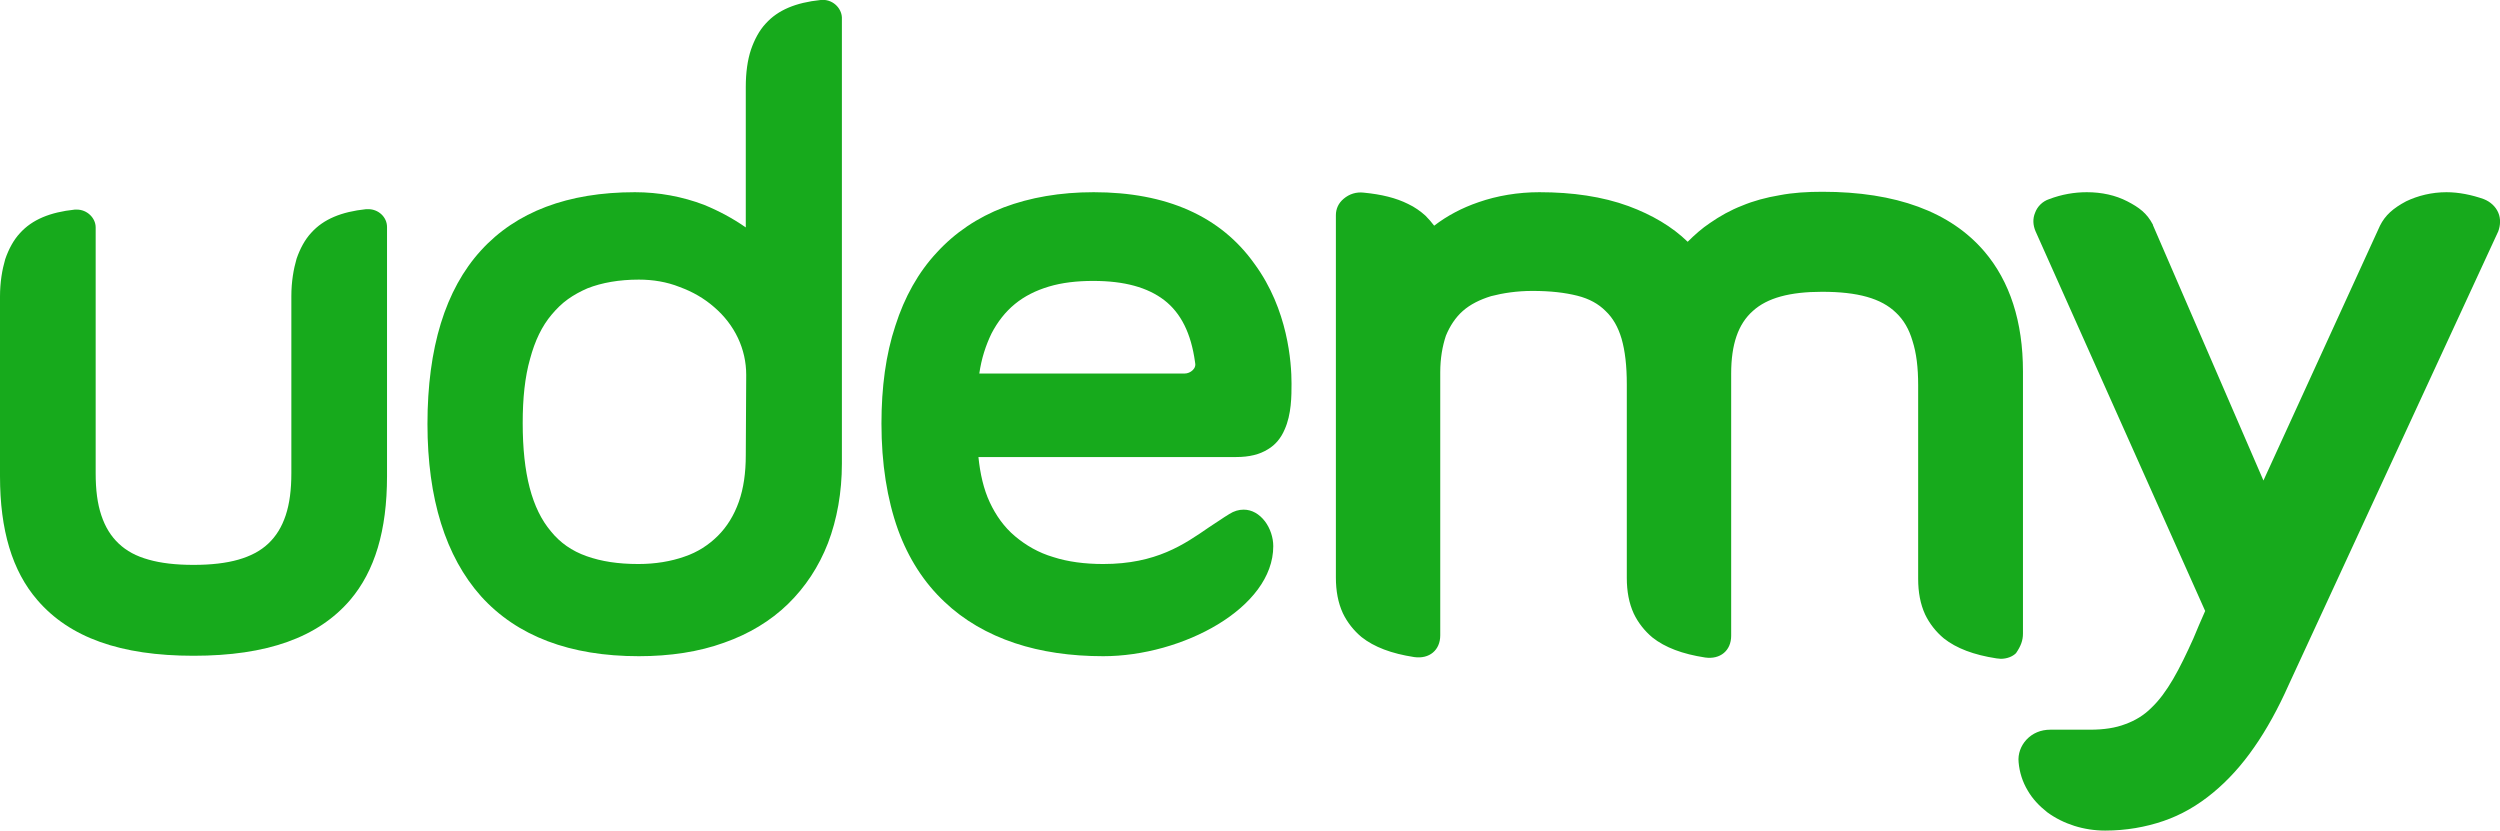
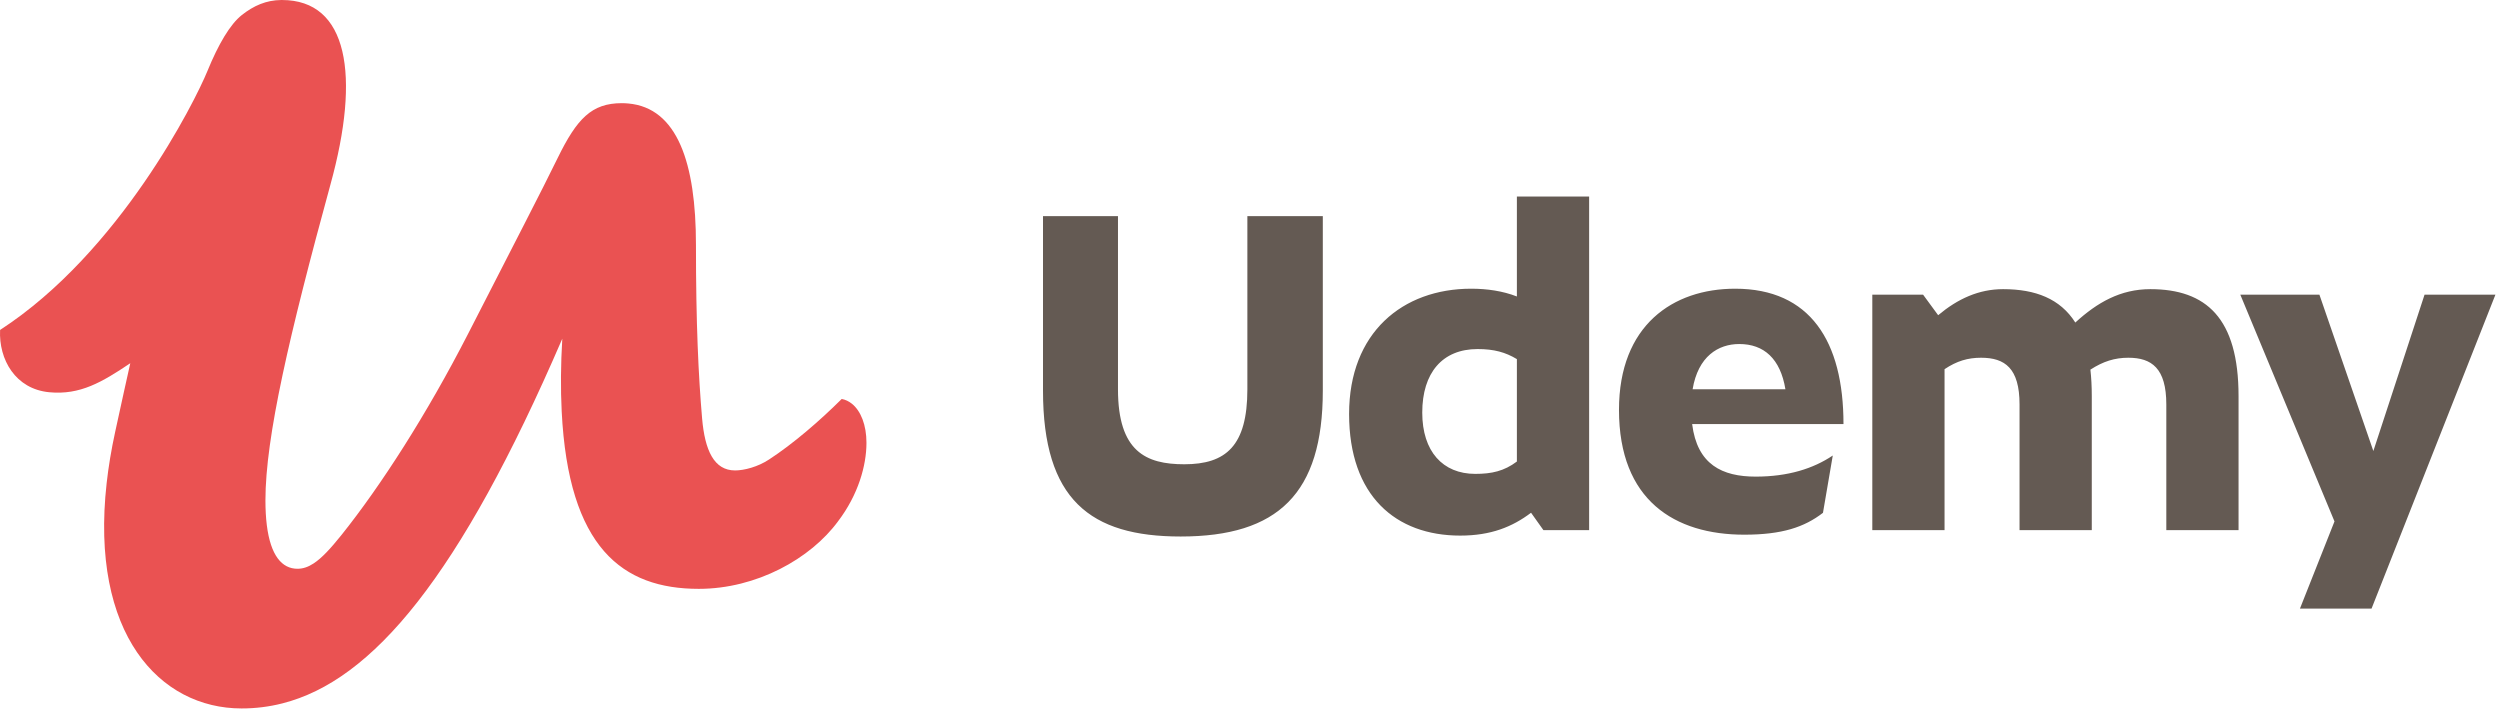
- <svg xmlns="http://www.w3.org/2000/svg" version="1.1" id="Layer_1" x="0px" y="0px" width="574.9px" height="191px" viewBox="-266.5 220.5 574.9 191" style="enable-background:new -266.5 220.5 574.9 191;" xml:space="preserve">
-   <style type="text/css">
- 	.st0{fill:#17AA1C;}
- </style>
-   <g>
-     <path class="st0" d="M-77.8,220.5c-5.7,0.6-9.8,2.3-12.6,5.4c-1.5,1.6-2.6,3.7-3.4,6c-0.8,2.4-1.2,5.3-1.2,8.6v32.3   c-3-2.1-6.2-3.8-9.6-5.2c-5-1.9-10.4-2.9-15.9-2.9c-15.4,0-27.3,4.5-35.4,13.4c-8.2,9-12.3,22.4-12.3,39.9   c0,17.2,4.2,30.5,12.3,39.6c8.3,9.2,20.5,13.8,36.3,13.8c7.2,0,13.8-1,19.6-3.1c5.7-2,10.7-5,14.7-8.9s7.1-8.6,9.2-14   c2.1-5.5,3.2-11.7,3.2-18.3V224.5C-73,222.3-75.1,220.2-77.8,220.5z M-95,325.2c0,4-0.5,7.6-1.6,10.7s-2.7,5.7-4.8,7.8   s-4.7,3.8-7.7,4.8c-3.1,1.1-6.7,1.7-10.6,1.7c-4.7,0-8.5-0.6-11.9-1.8c-3.4-1.2-6.1-3.1-8.2-5.7c-4.4-5.2-6.5-13.3-6.5-24.9   c0-5.7,0.5-10.6,1.7-14.8c1.1-4.1,2.7-7.5,5-10.2c1.1-1.3,2.3-2.5,3.7-3.5s2.9-1.8,4.5-2.5c3.3-1.3,7.3-2,11.8-2   c3.2,0,6.4,0.5,9.4,1.7c3,1.1,5.6,2.6,7.9,4.6c4.8,4.1,7.4,9.7,7.4,15.6L-95,325.2L-95,325.2z" />
-     <path class="st0" d="M-177.5,272.7c0-2.3-2-4.1-4.3-4.1c-0.2,0-0.3,0-0.5,0c-5.7,0.6-9.8,2.3-12.6,5.4c-1.5,1.6-2.6,3.7-3.4,6   c-0.7,2.4-1.2,5.3-1.2,8.6v40.7c0,3.8-0.4,7-1.3,9.7c-0.9,2.7-2.2,4.8-4,6.5c-1.8,1.7-4.1,2.9-6.9,3.7c-2.8,0.8-6.2,1.2-10.3,1.2   s-7.5-0.4-10.3-1.2c-2.9-0.8-5.1-2-6.9-3.7c-1.8-1.7-3.1-3.8-4-6.5c-0.9-2.7-1.3-5.8-1.3-9.7v-56.5c0-2.2-2-4.1-4.3-4.1   c-0.2,0-0.3,0-0.5,0c-5.7,0.6-9.8,2.3-12.6,5.4c-1.5,1.6-2.6,3.7-3.4,6c-0.7,2.4-1.2,5.3-1.2,8.6V330c0,12.4,2.8,21.8,8.6,28.5   c7.4,8.6,19.1,12.8,35.9,12.8c16.9,0,28.6-4.2,36-12.8c5.7-6.7,8.5-16,8.5-28.5v-43.8v-0.5V272.7L-177.5,272.7z" />
-     <path class="st0" d="M308,269.4c-0.6-1.4-1.8-2.5-3.3-3.1c-2.8-1-5.8-1.6-8.6-1.6c-3.4,0-6.6,0.8-9.3,2.1c-3,1.6-4.8,3.2-6,5.6   L254,331l-25.4-58.7v-0.1c-1.4-2.7-3.2-4-5.9-5.4c-2.7-1.4-5.9-2.1-9.3-2.1c-2.9,0-5.8,0.5-8.7,1.6c-1.5,0.5-2.7,1.7-3.2,3.1   c-0.6,1.4-0.5,2.9,0.1,4.3l39,87.3c-1,2.3-1.9,4.3-2.7,6.3c-3.2,7.1-6,12.5-9.7,16c-1.7,1.7-3.7,2.9-5.9,3.7   c-2.3,0.9-5,1.3-8.2,1.3H205c-2.2,0-4.1,0.8-5.5,2.3c-1.3,1.4-2,3.3-1.8,5.2c0.2,2.3,0.9,4.5,2.1,6.5c1.1,1.9,2.6,3.5,4.5,5   c3.7,2.7,8.4,4.2,13.3,4.2c4.8,0,9.3-0.8,13.4-2.2s7.9-3.6,11.4-6.5c3.4-2.8,6.6-6.3,9.5-10.5c2.8-4,5.5-8.9,7.9-14.3L308,273.7   C308.5,272.3,308.6,270.8,308,269.4z" />
-     <path class="st0" d="M198.7,366.2v-60.3c0-11.4-3-20.7-8.9-27.6c-7.8-9.1-20.3-13.7-37.2-13.7c-3.5,0-6.8,0.2-9.9,0.8   c-3,0.5-6,1.3-8.6,2.4c-2.6,1-5.1,2.4-7.4,4c-1.8,1.2-3.5,2.7-5.1,4.3c-3.6-3.5-8.2-6.2-13.6-8.2c-6-2.2-12.9-3.2-20.5-3.2   c-4.9,0-9.7,0.8-14,2.3c-3.8,1.3-7.2,3.1-10.2,5.4c-0.6-0.8-1.3-1.6-2-2.3c-1.1-1-2.5-2-4-2.7c-2.8-1.4-6.1-2.2-10.2-2.6   c-1.7-0.2-3.3,0.3-4.6,1.4c-1.2,1-1.8,2.3-1.8,3.8v83.3c0,3.1,0.5,5.8,1.6,8.2c1,2.1,2.5,4,4.3,5.5c2.9,2.3,6.9,3.8,12.1,4.6   c3.5,0.5,6-1.6,6-5v-60.5c0-3.2,0.5-6,1.3-8.4c0.9-2.2,2.2-4.2,3.9-5.7c1.7-1.5,3.9-2.6,6.5-3.4c2.7-0.7,5.9-1.2,9.5-1.2   c4.2,0,7.5,0.4,10.3,1.1c2.8,0.7,4.9,1.9,6.5,3.5c1.7,1.6,2.9,3.7,3.7,6.4c0.8,2.8,1.2,6.2,1.2,10.5v44.5c0,3.1,0.5,5.8,1.6,8.2   c1,2.1,2.5,4,4.3,5.5c2.9,2.3,6.9,3.8,12.1,4.6c3.5,0.5,6-1.6,6-5v-60.3c0-6.7,1.6-11.4,5-14.4c3.3-3,8.5-4.4,15.9-4.4   c8.2,0,13.6,1.5,17,4.8c1.8,1.7,3,3.8,3.8,6.5c0.9,2.8,1.3,6.1,1.3,10.2v44.5c0,3.1,0.5,5.8,1.6,8.2c1,2.1,2.5,4,4.3,5.5   c2.9,2.3,6.9,3.8,12.1,4.6c0.3,0,0.7,0.1,1,0.1c1.4,0,2.7-0.5,3.5-1.3C198.2,369.1,198.7,367.8,198.7,366.2z" />
-     <path class="st0" d="M-15,264.7c-7.7,0-14.6,1.2-20.7,3.5c-6,2.3-11.2,5.8-15.4,10.4c-4.2,4.5-7.4,10.2-9.5,16.8   c-2.2,6.6-3.2,14.2-3.2,22.5c0,9.2,1.3,17.4,3.8,24.4c2.4,6.6,6,12.2,10.7,16.6c4.4,4.2,9.9,7.4,16.2,9.5c6,2,12.8,3,20.3,3   c18.2,0,39.1-11.1,39.1-25.3c0-2-0.7-4.1-1.9-5.7c-1.3-1.7-3-2.7-4.9-2.7c-1.1,0-2.2,0.3-3.3,1c-1.5,0.9-3,2-4.6,3   c-5.8,4-12.2,8.5-24.4,8.5c-4.2,0-8.1-0.5-11.5-1.6c-3.4-1-6.3-2.7-8.8-4.8c-2.5-2.1-4.4-4.8-5.8-7.8c-1.4-3-2.2-6.5-2.6-10.4h59.3   c3,0,5.4-0.6,7.3-1.8c1.7-1,3-2.6,3.8-4.5c1.6-3.5,1.6-7.8,1.6-10.6c0-4.8-0.8-17-8.5-27.5C14.2,270.2,1.7,264.7-15,264.7z    M7.8,305.6c-0.5,0.5-1.2,0.8-1.9,0.8h-47.2c0.5-3.5,1.5-6.5,2.8-9.2c1.4-2.7,3.2-5,5.4-6.8c2.2-1.8,4.8-3.1,7.8-4   s6.4-1.3,10.2-1.3c7.2,0,12.5,1.5,16.3,4.4c3.9,3,6.2,7.7,7.1,14.2C8.5,304.5,8.3,305.1,7.8,305.6z" />
+ <svg xmlns="http://www.w3.org/2000/svg" width="576px" height="167px" viewBox="0 0 576 167" version="1.1">
+   <g id="Page-1" stroke="none" stroke-width="1" fill="none" fill-rule="evenodd">
+     <g id="logo-coral">
+       <g id="Page-1">
+         <path d="M529.907,140.222 L546.404,140.222 L574.948,67.886 L558.618,67.886 L546.82,103.913 L534.39,67.886 L516.164,67.886 L537.867,120.136 L529.907,140.222 Z M448.024,85.058 L448.024,122.137 L431.38,122.137 L431.38,67.886 L443.075,67.886 L446.551,72.625 C451.08,68.835 455.925,66.621 461.509,66.621 C468.989,66.621 474.676,68.835 478.153,74.314 C483.209,69.676 488.582,66.621 495.431,66.621 C508.281,66.621 515.762,73.259 515.762,91.273 L515.762,122.137 L499.118,122.137 L499.118,93.169 C499.118,84.847 495.745,82.423 490.372,82.423 C487.213,82.423 484.581,83.265 481.629,85.162 C481.842,87.058 481.946,89.059 481.946,91.273 L481.946,122.137 L465.302,122.137 L465.302,93.169 C465.302,84.847 461.93,82.423 456.453,82.423 C453.397,82.423 450.869,83.161 448.024,85.058 L448.024,85.058 Z M389.975,89.693 L411.361,89.693 C410.202,82.636 406.409,79.264 400.722,79.264 C395.873,79.264 391.241,82.109 389.975,89.693 L389.975,89.693 Z M401.88,123.191 C385.868,123.191 373.014,115.29 373.014,94.432 C373.014,74.943 385.447,66.517 399.773,66.517 C417.049,66.517 424.739,78.63 424.739,97.698 L389.869,97.698 C391.03,107.072 396.824,109.813 404.515,109.813 C411.952,109.813 417.77,107.978 422.272,104.949 L420.013,118.151 C415.717,121.471 410.559,123.191 401.88,123.191 L401.88,123.191 Z M339.905,109.182 C343.696,109.182 346.541,108.548 349.49,106.337 L349.49,82.74 C346.858,81.158 344.226,80.423 340.432,80.423 C332.321,80.423 327.686,85.9 327.686,95.063 C327.686,104.019 332.427,109.182 339.905,109.182 L339.905,109.182 Z M352.755,118.135 C348.437,121.401 343.488,123.402 336.428,123.402 C321.575,123.402 310.831,114.238 310.831,95.38 C310.831,76.629 323.157,66.517 338.957,66.517 C342.643,66.517 346.226,67.045 349.49,68.307 L349.49,45.281 L366.136,45.281 L366.136,122.137 L355.601,122.137 L352.755,118.135 Z M240.307,90.007 L240.307,49.801 L257.583,49.801 L257.583,89.693 C257.583,104.019 264.008,106.968 272.857,106.968 C282.445,106.968 287.394,102.754 287.394,89.693 L287.394,49.801 L304.776,49.801 L304.776,90.007 C304.776,113.711 294.454,123.612 272.016,123.612 C251.157,123.612 240.307,115.08 240.307,90.007 L240.307,90.007 Z" id="Fill-1" fill="#645A53" />
+         <path d="M196.279,93.022 C195.578,92.46 194.79,92.082 193.932,91.919 C188.865,96.97 182.683,102.29 177.192,105.865 C174.659,107.548 171.473,108.39 169.363,108.39 C164.507,108.39 162.397,103.76 161.763,96.4 C160.919,86.514 160.348,74.673 160.348,56.372 C160.348,37.602 156.089,24.842 144.741,23.841 C144.261,23.798 143.776,23.769 143.27,23.769 C136.304,23.769 132.926,27.344 128.494,36.39 C124.695,44.172 118.784,55.53 107.808,76.985 C98.309,95.497 87.755,111.904 78.676,123.263 C76.148,126.411 74.15,128.574 72.272,129.805 C71.017,130.631 69.813,131.044 68.545,131.044 C64.962,131.044 62.347,128.02 61.473,120.98 C61.265,119.307 61.156,117.407 61.156,115.268 C61.156,100.755 66.646,77.196 76.143,42.488 C83.109,17.248 80.155,0.002 64.954,0.002 C64.93,0.002 64.907,0.002 64.883,0.002 C64.851,0.002 64.819,0.002 64.784,0.002 L64.773,0.004 C61.332,0.044 58.479,1.291 55.729,3.454 C53.023,5.585 50.314,10.188 47.786,16.377 C44.935,23.348 27.604,58.112 0.019,76.021 C-0.306,82.83 3.549,89.636 11.36,90.374 C18.47,91.048 23.518,88.051 30.018,83.685 C29.53,85.856 29.08,87.886 28.67,89.743 C28.185,91.935 27.772,93.827 27.442,95.353 C26.946,97.625 26.632,99.088 26.538,99.493 C25.635,103.635 24.991,107.57 24.573,111.304 C20.683,146.071 36.797,163.226 55.668,163.226 C58.822,163.226 61.947,162.851 65.05,162.062 C85.842,156.79 105.859,132.94 129.551,78.038 C129.192,84.01 129.154,89.588 129.413,94.764 C130.974,126.23 143.419,135.671 161.004,135.671 C174.302,135.671 186.756,128.732 193.088,120.106 C197.733,114.006 199.633,107.274 199.633,102.015 C199.633,97.934 198.338,94.676 196.279,93.022" id="Fill-4" fill="#EA5252" />
+       </g>
+     </g>
  </g>
</svg>
